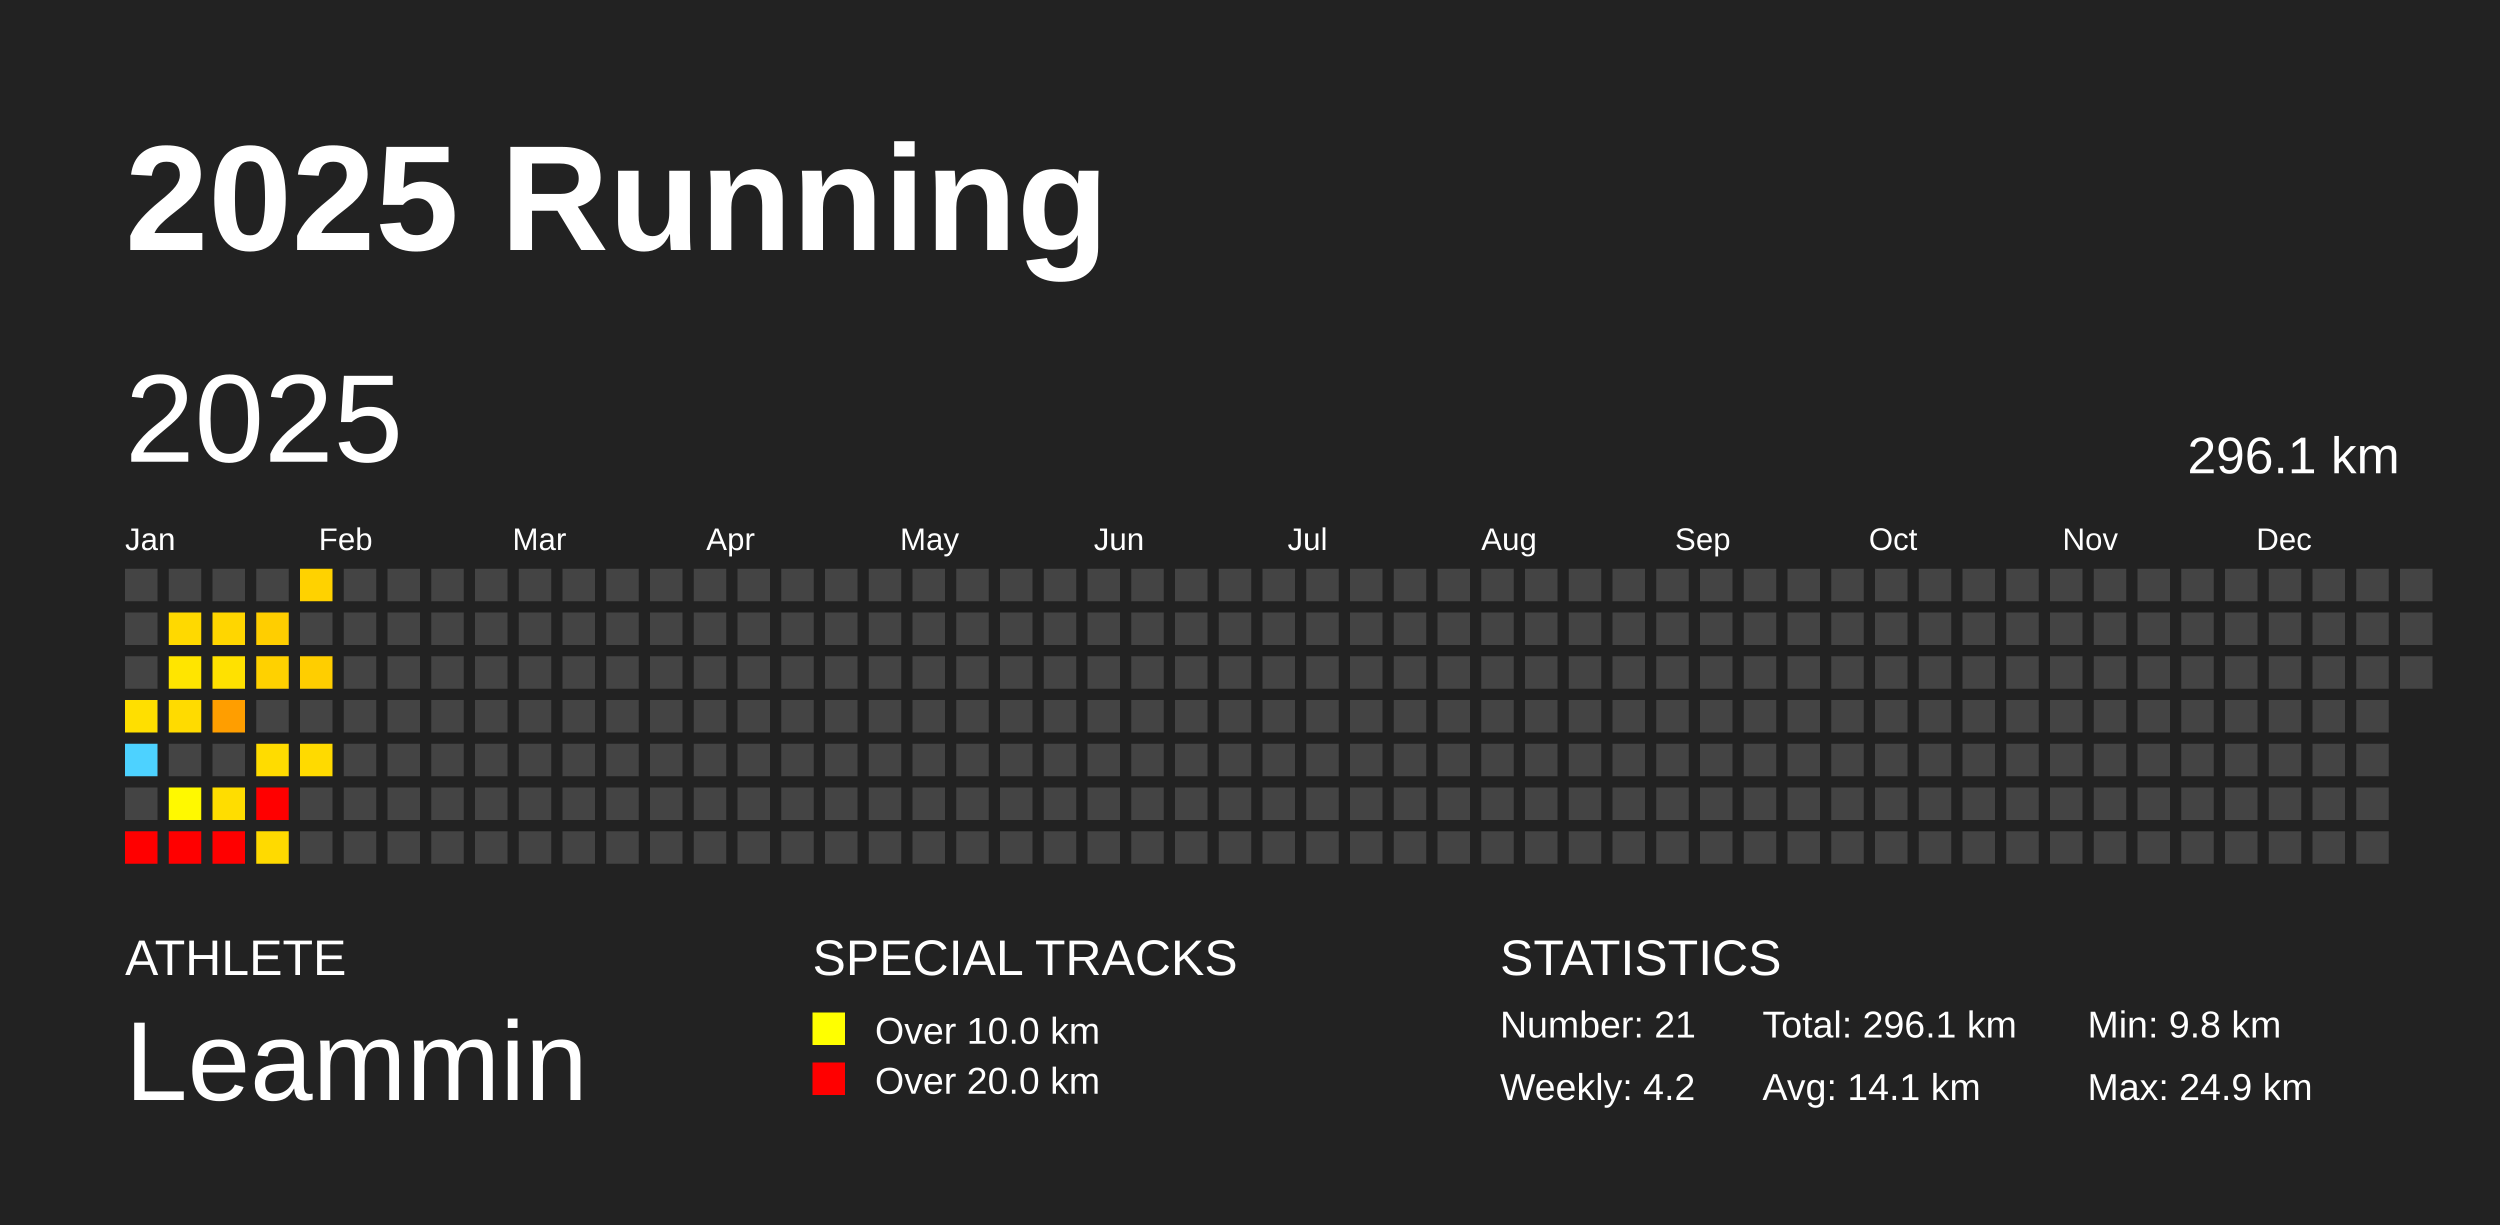
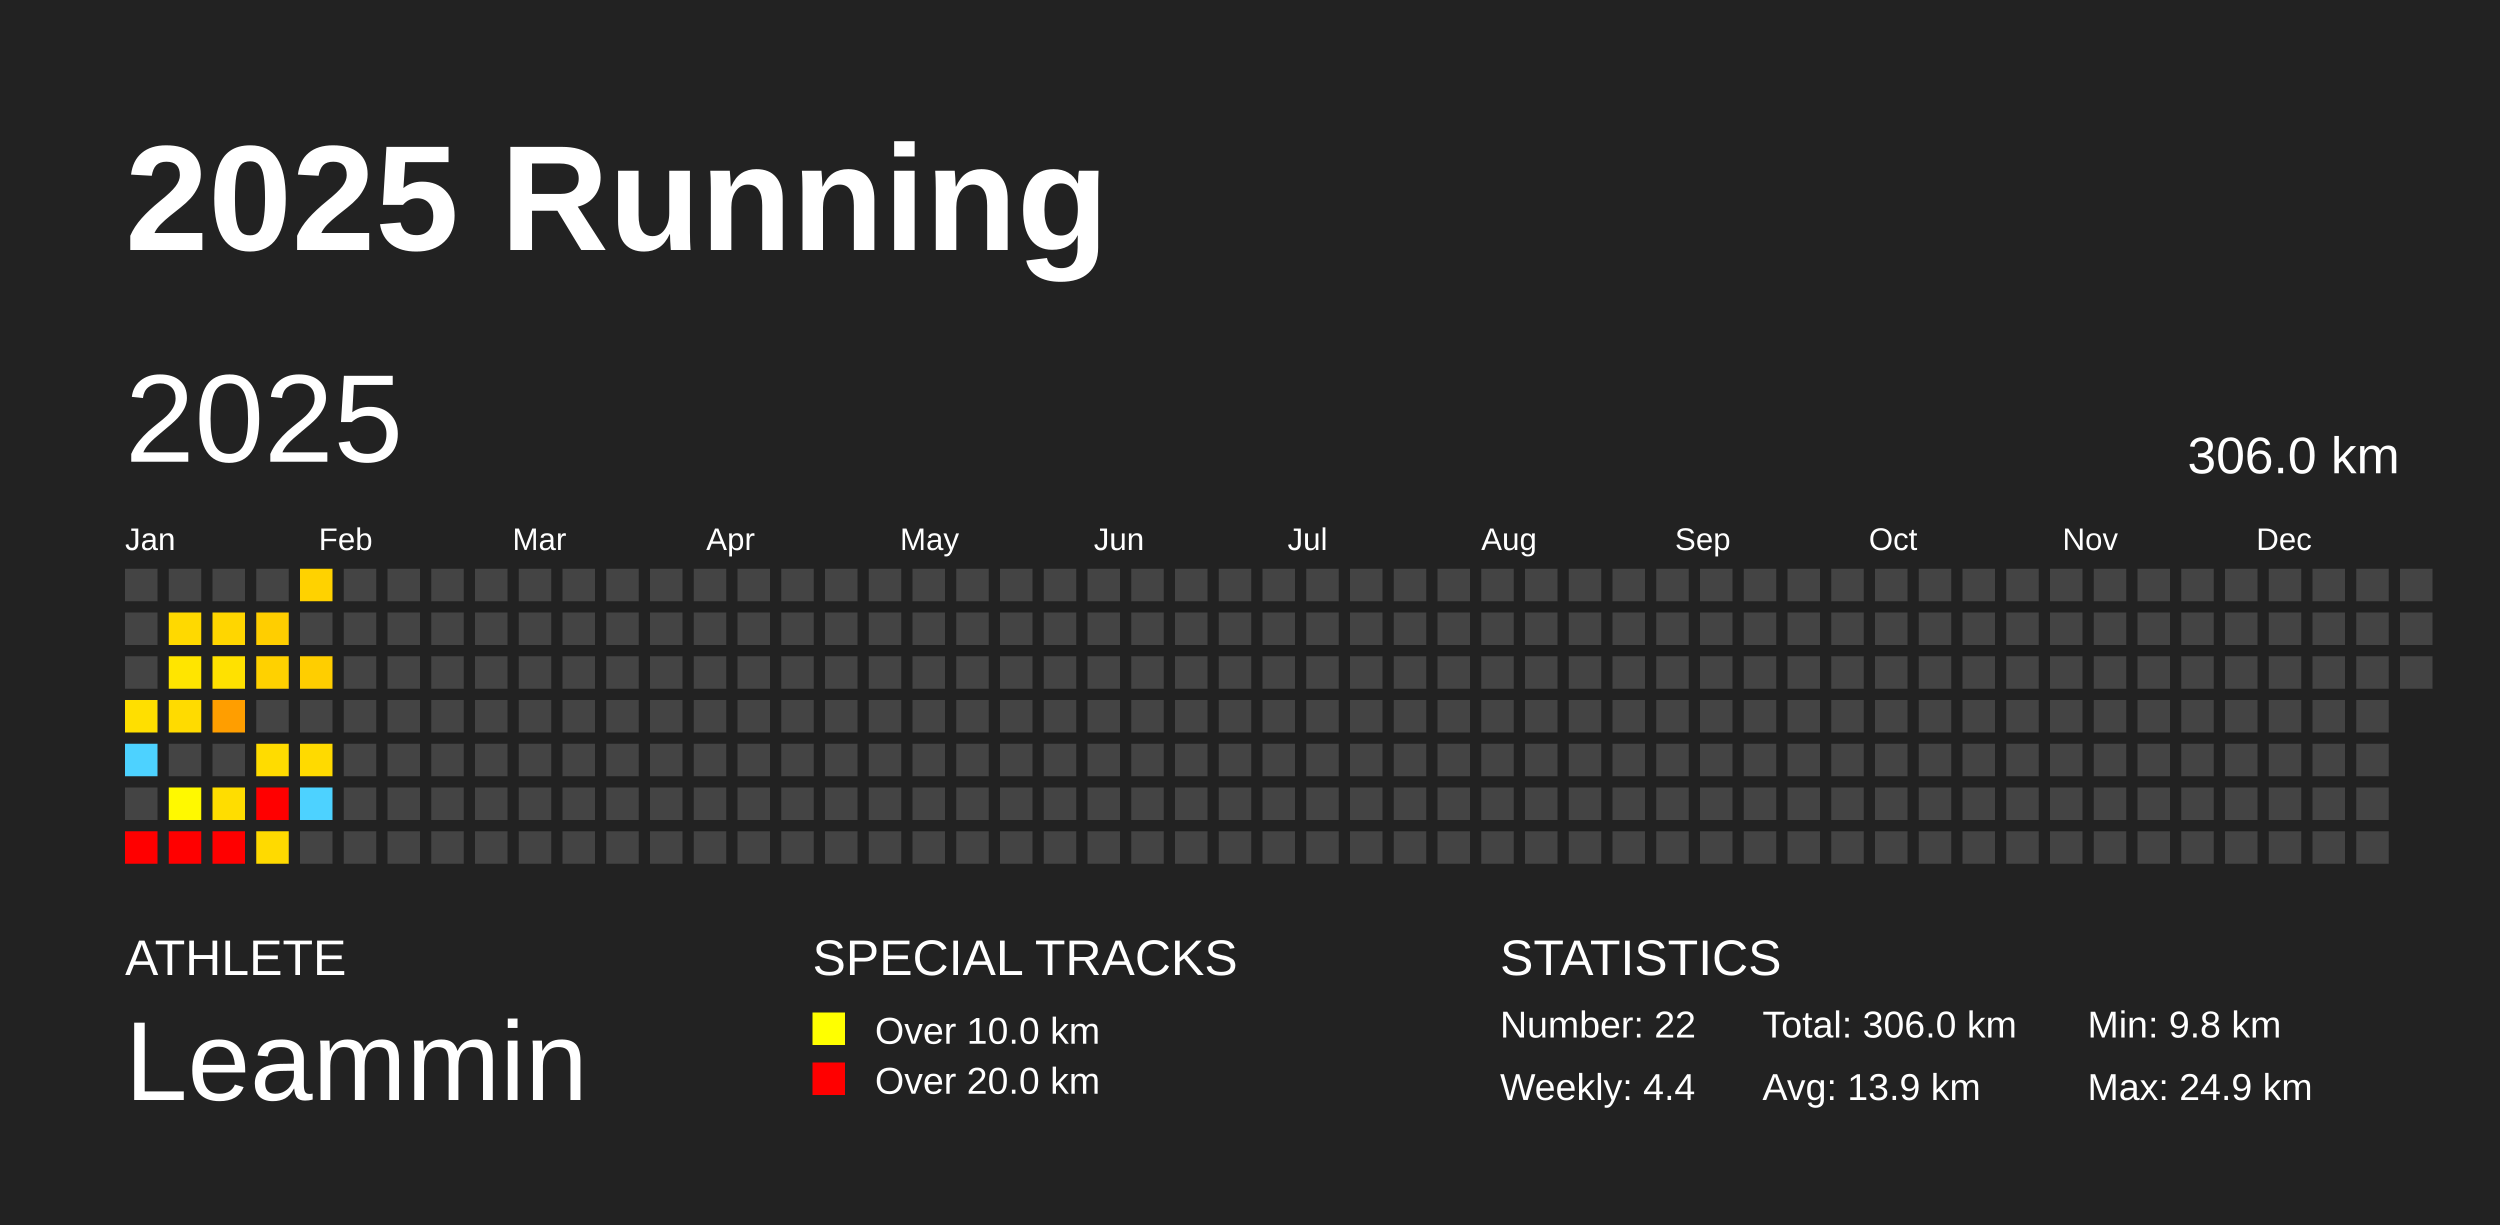
<svg xmlns="http://www.w3.org/2000/svg" baseProfile="full" height="98mm" version="1.1" viewBox="0,0,200,98" width="200mm">
  <defs />
  <rect fill="#222222" height="98" width="200" x="0" y="0" />
  <text fill="#FFFFFF" style="font-size:12px; font-family:Arial; font-weight:bold;" x="10" y="20">2025 Running</text>
  <text fill="#FFFFFF" style="font-size:4px; font-family:Arial" x="10" y="78">ATHLETE</text>
  <text fill="#FFFFFF" style="font-size:9px; font-family:Arial" x="10" y="88">Leammin</text>
  <text fill="#FFFFFF" style="font-size:4px; font-family:Arial" x="65" y="78">SPECIAL TRACKS</text>
  <rect fill="yellow" height="2.6" width="2.6" x="65" y="81" />
  <text fill="#FFFFFF" style="font-size:3px; font-family:Arial" x="70" y="83.5">Over 10.0 km</text>
  <rect fill="red" height="2.6" width="2.6" x="65" y="85" />
  <text fill="#FFFFFF" style="font-size:3px; font-family:Arial" x="70" y="87.5">Over 20.0 km</text>
  <text fill="#FFFFFF" style="font-size:4px; font-family:Arial" x="120" y="78">STATISTICS</text>
-   <text fill="#FFFFFF" style="font-size:3px; font-family:Arial" x="120" y="83">Number: 21</text>
-   <text fill="#FFFFFF" style="font-size:3px; font-family:Arial" x="120" y="88">Weekly: 4.2</text>
-   <text fill="#FFFFFF" style="font-size:3px; font-family:Arial" x="141" y="83">Total: 296.1 km</text>
-   <text fill="#FFFFFF" style="font-size:3px; font-family:Arial" x="141" y="88">Avg: 14.1 km</text>
+   <text fill="#FFFFFF" style="font-size:3px; font-family:Arial" x="120" y="83">Number: 22</text>
+   <text fill="#FFFFFF" style="font-size:3px; font-family:Arial" x="120" y="88">Weekly: 4.4</text>
+   <text fill="#FFFFFF" style="font-size:3px; font-family:Arial" x="141" y="83">Total: 306.0 km</text>
+   <text fill="#FFFFFF" style="font-size:3px; font-family:Arial" x="141" y="88">Avg: 13.9 km</text>
  <text fill="#FFFFFF" style="font-size:3px; font-family:Arial" x="167" y="83">Min: 9.8 km</text>
  <text fill="#FFFFFF" style="font-size:3px; font-family:Arial" x="167" y="88">Max: 24.9 km</text>
  <text dominant-baseline="hanging" fill="#FFFFFF" style="font-size:10.0px; font-family:Arial;" x="10" y="30">2025</text>
-   <text dominant-baseline="hanging" fill="#FFFFFF" style="font-size:4.125px; font-family:Arial;" x="175" y="35">296.1 km</text>
+   <text dominant-baseline="hanging" fill="#FFFFFF" style="font-size:4.125px; font-family:Arial;" x="175" y="35">306.0 km</text>
  <text fill="#FFFFFF" style="font-size:2.5px; font-family:Arial" x="10.0" y="44">Jan</text>
  <text fill="#FFFFFF" style="font-size:2.5px; font-family:Arial" x="25.5" y="44">Feb</text>
  <text fill="#FFFFFF" style="font-size:2.5px; font-family:Arial" x="41.0" y="44">Mar</text>
  <text fill="#FFFFFF" style="font-size:2.5px; font-family:Arial" x="56.5" y="44">Apr</text>
  <text fill="#FFFFFF" style="font-size:2.5px; font-family:Arial" x="72.0" y="44">May</text>
  <text fill="#FFFFFF" style="font-size:2.5px; font-family:Arial" x="87.5" y="44">Jun</text>
  <text fill="#FFFFFF" style="font-size:2.5px; font-family:Arial" x="103.0" y="44">Jul</text>
  <text fill="#FFFFFF" style="font-size:2.5px; font-family:Arial" x="118.5" y="44">Aug</text>
  <text fill="#FFFFFF" style="font-size:2.5px; font-family:Arial" x="134.0" y="44">Sep</text>
  <text fill="#FFFFFF" style="font-size:2.5px; font-family:Arial" x="149.5" y="44">Oct</text>
  <text fill="#FFFFFF" style="font-size:2.5px; font-family:Arial" x="165.0" y="44">Nov</text>
  <text fill="#FFFFFF" style="font-size:2.5px; font-family:Arial" x="180.5" y="44">Dec</text>
  <rect fill="#444444" height="2.6" width="2.6" x="10.0" y="45.5" />
  <rect fill="#444444" height="2.6" width="2.6" x="10.0" y="49.0" />
  <rect fill="#444444" height="2.6" width="2.6" x="10.0" y="52.5" />
  <rect fill="#ffdf00" height="2.6" width="2.6" x="10.0" y="56.0" />
  <rect fill="#4dd2ff" height="2.6" width="2.6" x="10.0" y="59.5" />
  <rect fill="#444444" height="2.6" width="2.6" x="10.0" y="63.0" />
  <rect fill="red" height="2.6" width="2.6" x="10.0" y="66.5" />
  <rect fill="#444444" height="2.6" width="2.6" x="13.5" y="45.5" />
  <rect fill="#ffd900" height="2.6" width="2.6" x="13.5" y="49.0" />
  <rect fill="#ffe500" height="2.6" width="2.6" x="13.5" y="52.5" />
  <rect fill="#ffdb00" height="2.6" width="2.6" x="13.5" y="56.0" />
  <rect fill="#444444" height="2.6" width="2.6" x="13.5" y="59.5" />
  <rect fill="#fff900" height="2.6" width="2.6" x="13.5" y="63.0" />
  <rect fill="red" height="2.6" width="2.6" x="13.5" y="66.5" />
  <rect fill="#444444" height="2.6" width="2.6" x="17.0" y="45.5" />
  <rect fill="#ffd600" height="2.6" width="2.6" x="17.0" y="49.0" />
  <rect fill="#ffe100" height="2.6" width="2.6" x="17.0" y="52.5" />
  <rect fill="#ff9e00" height="2.6" width="2.6" x="17.0" y="56.0" />
  <rect fill="#444444" height="2.6" width="2.6" x="17.0" y="59.5" />
  <rect fill="#ffdd00" height="2.6" width="2.6" x="17.0" y="63.0" />
  <rect fill="red" height="2.6" width="2.6" x="17.0" y="66.5" />
  <rect fill="#444444" height="2.6" width="2.6" x="20.5" y="45.5" />
  <rect fill="#ffce00" height="2.6" width="2.6" x="20.5" y="49.0" />
  <rect fill="#ffd100" height="2.6" width="2.6" x="20.5" y="52.5" />
  <rect fill="#444444" height="2.6" width="2.6" x="20.5" y="56.0" />
  <rect fill="#ffdc00" height="2.6" width="2.6" x="20.5" y="59.5" />
  <rect fill="red" height="2.6" width="2.6" x="20.5" y="63.0" />
  <rect fill="#ffda00" height="2.6" width="2.6" x="20.5" y="66.5" />
  <rect fill="#ffd200" height="2.6" width="2.6" x="24.0" y="45.5" />
  <rect fill="#444444" height="2.6" width="2.6" x="24.0" y="49.0" />
  <rect fill="#ffce00" height="2.6" width="2.6" x="24.0" y="52.5" />
  <rect fill="#444444" height="2.6" width="2.6" x="24.0" y="56.0" />
  <rect fill="#ffda00" height="2.6" width="2.6" x="24.0" y="59.5" />
-   <rect fill="#444444" height="2.6" width="2.6" x="24.0" y="63.0" />
+   <rect fill="#4dd2ff" height="2.6" width="2.6" x="24.0" y="63.0" />
  <rect fill="#444444" height="2.6" width="2.6" x="24.0" y="66.5" />
  <rect fill="#444444" height="2.6" width="2.6" x="27.5" y="45.5" />
  <rect fill="#444444" height="2.6" width="2.6" x="27.5" y="49.0" />
  <rect fill="#444444" height="2.6" width="2.6" x="27.5" y="52.5" />
  <rect fill="#444444" height="2.6" width="2.6" x="27.5" y="56.0" />
  <rect fill="#444444" height="2.6" width="2.6" x="27.5" y="59.5" />
  <rect fill="#444444" height="2.6" width="2.6" x="27.5" y="63.0" />
  <rect fill="#444444" height="2.6" width="2.6" x="27.5" y="66.5" />
  <rect fill="#444444" height="2.6" width="2.6" x="31.0" y="45.5" />
  <rect fill="#444444" height="2.6" width="2.6" x="31.0" y="49.0" />
  <rect fill="#444444" height="2.6" width="2.6" x="31.0" y="52.5" />
  <rect fill="#444444" height="2.6" width="2.6" x="31.0" y="56.0" />
  <rect fill="#444444" height="2.6" width="2.6" x="31.0" y="59.5" />
  <rect fill="#444444" height="2.6" width="2.6" x="31.0" y="63.0" />
  <rect fill="#444444" height="2.6" width="2.6" x="31.0" y="66.5" />
  <rect fill="#444444" height="2.6" width="2.6" x="34.5" y="45.5" />
  <rect fill="#444444" height="2.6" width="2.6" x="34.5" y="49.0" />
  <rect fill="#444444" height="2.6" width="2.6" x="34.5" y="52.5" />
  <rect fill="#444444" height="2.6" width="2.6" x="34.5" y="56.0" />
  <rect fill="#444444" height="2.6" width="2.6" x="34.5" y="59.5" />
  <rect fill="#444444" height="2.6" width="2.6" x="34.5" y="63.0" />
  <rect fill="#444444" height="2.6" width="2.6" x="34.5" y="66.5" />
  <rect fill="#444444" height="2.6" width="2.6" x="38.0" y="45.5" />
  <rect fill="#444444" height="2.6" width="2.6" x="38.0" y="49.0" />
  <rect fill="#444444" height="2.6" width="2.6" x="38.0" y="52.5" />
  <rect fill="#444444" height="2.6" width="2.6" x="38.0" y="56.0" />
  <rect fill="#444444" height="2.6" width="2.6" x="38.0" y="59.5" />
  <rect fill="#444444" height="2.6" width="2.6" x="38.0" y="63.0" />
  <rect fill="#444444" height="2.6" width="2.6" x="38.0" y="66.5" />
  <rect fill="#444444" height="2.6" width="2.6" x="41.5" y="45.5" />
  <rect fill="#444444" height="2.6" width="2.6" x="41.5" y="49.0" />
  <rect fill="#444444" height="2.6" width="2.6" x="41.5" y="52.5" />
  <rect fill="#444444" height="2.6" width="2.6" x="41.5" y="56.0" />
  <rect fill="#444444" height="2.6" width="2.6" x="41.5" y="59.5" />
  <rect fill="#444444" height="2.6" width="2.6" x="41.5" y="63.0" />
  <rect fill="#444444" height="2.6" width="2.6" x="41.5" y="66.5" />
  <rect fill="#444444" height="2.6" width="2.6" x="45.0" y="45.5" />
  <rect fill="#444444" height="2.6" width="2.6" x="45.0" y="49.0" />
  <rect fill="#444444" height="2.6" width="2.6" x="45.0" y="52.5" />
  <rect fill="#444444" height="2.6" width="2.6" x="45.0" y="56.0" />
  <rect fill="#444444" height="2.6" width="2.6" x="45.0" y="59.5" />
  <rect fill="#444444" height="2.6" width="2.6" x="45.0" y="63.0" />
  <rect fill="#444444" height="2.6" width="2.6" x="45.0" y="66.5" />
  <rect fill="#444444" height="2.6" width="2.6" x="48.5" y="45.5" />
  <rect fill="#444444" height="2.6" width="2.6" x="48.5" y="49.0" />
  <rect fill="#444444" height="2.6" width="2.6" x="48.5" y="52.5" />
  <rect fill="#444444" height="2.6" width="2.6" x="48.5" y="56.0" />
  <rect fill="#444444" height="2.6" width="2.6" x="48.5" y="59.5" />
  <rect fill="#444444" height="2.6" width="2.6" x="48.5" y="63.0" />
  <rect fill="#444444" height="2.6" width="2.6" x="48.5" y="66.5" />
  <rect fill="#444444" height="2.6" width="2.6" x="52.0" y="45.5" />
  <rect fill="#444444" height="2.6" width="2.6" x="52.0" y="49.0" />
  <rect fill="#444444" height="2.6" width="2.6" x="52.0" y="52.5" />
  <rect fill="#444444" height="2.6" width="2.6" x="52.0" y="56.0" />
  <rect fill="#444444" height="2.6" width="2.6" x="52.0" y="59.5" />
  <rect fill="#444444" height="2.6" width="2.6" x="52.0" y="63.0" />
  <rect fill="#444444" height="2.6" width="2.6" x="52.0" y="66.5" />
  <rect fill="#444444" height="2.6" width="2.6" x="55.5" y="45.5" />
  <rect fill="#444444" height="2.6" width="2.6" x="55.5" y="49.0" />
  <rect fill="#444444" height="2.6" width="2.6" x="55.5" y="52.5" />
  <rect fill="#444444" height="2.6" width="2.6" x="55.5" y="56.0" />
  <rect fill="#444444" height="2.6" width="2.6" x="55.5" y="59.5" />
  <rect fill="#444444" height="2.6" width="2.6" x="55.5" y="63.0" />
  <rect fill="#444444" height="2.6" width="2.6" x="55.5" y="66.5" />
  <rect fill="#444444" height="2.6" width="2.6" x="59.0" y="45.5" />
  <rect fill="#444444" height="2.6" width="2.6" x="59.0" y="49.0" />
  <rect fill="#444444" height="2.6" width="2.6" x="59.0" y="52.5" />
  <rect fill="#444444" height="2.6" width="2.6" x="59.0" y="56.0" />
  <rect fill="#444444" height="2.6" width="2.6" x="59.0" y="59.5" />
  <rect fill="#444444" height="2.6" width="2.6" x="59.0" y="63.0" />
  <rect fill="#444444" height="2.6" width="2.6" x="59.0" y="66.5" />
  <rect fill="#444444" height="2.6" width="2.6" x="62.5" y="45.5" />
  <rect fill="#444444" height="2.6" width="2.6" x="62.5" y="49.0" />
  <rect fill="#444444" height="2.6" width="2.6" x="62.5" y="52.5" />
  <rect fill="#444444" height="2.6" width="2.6" x="62.5" y="56.0" />
  <rect fill="#444444" height="2.6" width="2.6" x="62.5" y="59.5" />
  <rect fill="#444444" height="2.6" width="2.6" x="62.5" y="63.0" />
  <rect fill="#444444" height="2.6" width="2.6" x="62.5" y="66.5" />
  <rect fill="#444444" height="2.6" width="2.6" x="66.0" y="45.5" />
  <rect fill="#444444" height="2.6" width="2.6" x="66.0" y="49.0" />
  <rect fill="#444444" height="2.6" width="2.6" x="66.0" y="52.5" />
  <rect fill="#444444" height="2.6" width="2.6" x="66.0" y="56.0" />
  <rect fill="#444444" height="2.6" width="2.6" x="66.0" y="59.5" />
  <rect fill="#444444" height="2.6" width="2.6" x="66.0" y="63.0" />
  <rect fill="#444444" height="2.6" width="2.6" x="66.0" y="66.5" />
  <rect fill="#444444" height="2.6" width="2.6" x="69.5" y="45.5" />
  <rect fill="#444444" height="2.6" width="2.6" x="69.5" y="49.0" />
  <rect fill="#444444" height="2.6" width="2.6" x="69.5" y="52.5" />
  <rect fill="#444444" height="2.6" width="2.6" x="69.5" y="56.0" />
  <rect fill="#444444" height="2.6" width="2.6" x="69.5" y="59.5" />
  <rect fill="#444444" height="2.6" width="2.6" x="69.5" y="63.0" />
  <rect fill="#444444" height="2.6" width="2.6" x="69.5" y="66.5" />
  <rect fill="#444444" height="2.6" width="2.6" x="73.0" y="45.5" />
  <rect fill="#444444" height="2.6" width="2.6" x="73.0" y="49.0" />
  <rect fill="#444444" height="2.6" width="2.6" x="73.0" y="52.5" />
  <rect fill="#444444" height="2.6" width="2.6" x="73.0" y="56.0" />
  <rect fill="#444444" height="2.6" width="2.6" x="73.0" y="59.5" />
  <rect fill="#444444" height="2.6" width="2.6" x="73.0" y="63.0" />
  <rect fill="#444444" height="2.6" width="2.6" x="73.0" y="66.5" />
  <rect fill="#444444" height="2.6" width="2.6" x="76.5" y="45.5" />
  <rect fill="#444444" height="2.6" width="2.6" x="76.5" y="49.0" />
  <rect fill="#444444" height="2.6" width="2.6" x="76.5" y="52.5" />
  <rect fill="#444444" height="2.6" width="2.6" x="76.5" y="56.0" />
  <rect fill="#444444" height="2.6" width="2.6" x="76.5" y="59.5" />
  <rect fill="#444444" height="2.6" width="2.6" x="76.5" y="63.0" />
  <rect fill="#444444" height="2.6" width="2.6" x="76.5" y="66.5" />
  <rect fill="#444444" height="2.6" width="2.6" x="80.0" y="45.5" />
  <rect fill="#444444" height="2.6" width="2.6" x="80.0" y="49.0" />
  <rect fill="#444444" height="2.6" width="2.6" x="80.0" y="52.5" />
  <rect fill="#444444" height="2.6" width="2.6" x="80.0" y="56.0" />
  <rect fill="#444444" height="2.6" width="2.6" x="80.0" y="59.5" />
  <rect fill="#444444" height="2.6" width="2.6" x="80.0" y="63.0" />
  <rect fill="#444444" height="2.6" width="2.6" x="80.0" y="66.5" />
  <rect fill="#444444" height="2.6" width="2.6" x="83.5" y="45.5" />
  <rect fill="#444444" height="2.6" width="2.6" x="83.5" y="49.0" />
  <rect fill="#444444" height="2.6" width="2.6" x="83.5" y="52.5" />
  <rect fill="#444444" height="2.6" width="2.6" x="83.5" y="56.0" />
  <rect fill="#444444" height="2.6" width="2.6" x="83.5" y="59.5" />
  <rect fill="#444444" height="2.6" width="2.6" x="83.5" y="63.0" />
  <rect fill="#444444" height="2.6" width="2.6" x="83.5" y="66.5" />
  <rect fill="#444444" height="2.6" width="2.6" x="87.0" y="45.5" />
  <rect fill="#444444" height="2.6" width="2.6" x="87.0" y="49.0" />
  <rect fill="#444444" height="2.6" width="2.6" x="87.0" y="52.5" />
  <rect fill="#444444" height="2.6" width="2.6" x="87.0" y="56.0" />
  <rect fill="#444444" height="2.6" width="2.6" x="87.0" y="59.5" />
  <rect fill="#444444" height="2.6" width="2.6" x="87.0" y="63.0" />
  <rect fill="#444444" height="2.6" width="2.6" x="87.0" y="66.5" />
  <rect fill="#444444" height="2.6" width="2.6" x="90.5" y="45.5" />
  <rect fill="#444444" height="2.6" width="2.6" x="90.5" y="49.0" />
  <rect fill="#444444" height="2.6" width="2.6" x="90.5" y="52.5" />
  <rect fill="#444444" height="2.6" width="2.6" x="90.5" y="56.0" />
  <rect fill="#444444" height="2.6" width="2.6" x="90.5" y="59.5" />
  <rect fill="#444444" height="2.6" width="2.6" x="90.5" y="63.0" />
  <rect fill="#444444" height="2.6" width="2.6" x="90.5" y="66.5" />
  <rect fill="#444444" height="2.6" width="2.6" x="94.0" y="45.5" />
  <rect fill="#444444" height="2.6" width="2.6" x="94.0" y="49.0" />
  <rect fill="#444444" height="2.6" width="2.6" x="94.0" y="52.5" />
  <rect fill="#444444" height="2.6" width="2.6" x="94.0" y="56.0" />
  <rect fill="#444444" height="2.6" width="2.6" x="94.0" y="59.5" />
  <rect fill="#444444" height="2.6" width="2.6" x="94.0" y="63.0" />
  <rect fill="#444444" height="2.6" width="2.6" x="94.0" y="66.5" />
  <rect fill="#444444" height="2.6" width="2.6" x="97.5" y="45.5" />
  <rect fill="#444444" height="2.6" width="2.6" x="97.5" y="49.0" />
  <rect fill="#444444" height="2.6" width="2.6" x="97.5" y="52.5" />
  <rect fill="#444444" height="2.6" width="2.6" x="97.5" y="56.0" />
  <rect fill="#444444" height="2.6" width="2.6" x="97.5" y="59.5" />
  <rect fill="#444444" height="2.6" width="2.6" x="97.5" y="63.0" />
  <rect fill="#444444" height="2.6" width="2.6" x="97.5" y="66.5" />
  <rect fill="#444444" height="2.6" width="2.6" x="101.0" y="45.5" />
  <rect fill="#444444" height="2.6" width="2.6" x="101.0" y="49.0" />
  <rect fill="#444444" height="2.6" width="2.6" x="101.0" y="52.5" />
  <rect fill="#444444" height="2.6" width="2.6" x="101.0" y="56.0" />
  <rect fill="#444444" height="2.6" width="2.6" x="101.0" y="59.5" />
  <rect fill="#444444" height="2.6" width="2.6" x="101.0" y="63.0" />
  <rect fill="#444444" height="2.6" width="2.6" x="101.0" y="66.5" />
  <rect fill="#444444" height="2.6" width="2.6" x="104.5" y="45.5" />
  <rect fill="#444444" height="2.6" width="2.6" x="104.5" y="49.0" />
  <rect fill="#444444" height="2.6" width="2.6" x="104.5" y="52.5" />
  <rect fill="#444444" height="2.6" width="2.6" x="104.5" y="56.0" />
  <rect fill="#444444" height="2.6" width="2.6" x="104.5" y="59.5" />
  <rect fill="#444444" height="2.6" width="2.6" x="104.5" y="63.0" />
  <rect fill="#444444" height="2.6" width="2.6" x="104.5" y="66.5" />
  <rect fill="#444444" height="2.6" width="2.6" x="108.0" y="45.5" />
  <rect fill="#444444" height="2.6" width="2.6" x="108.0" y="49.0" />
  <rect fill="#444444" height="2.6" width="2.6" x="108.0" y="52.5" />
  <rect fill="#444444" height="2.6" width="2.6" x="108.0" y="56.0" />
  <rect fill="#444444" height="2.6" width="2.6" x="108.0" y="59.5" />
  <rect fill="#444444" height="2.6" width="2.6" x="108.0" y="63.0" />
  <rect fill="#444444" height="2.6" width="2.6" x="108.0" y="66.5" />
  <rect fill="#444444" height="2.6" width="2.6" x="111.5" y="45.5" />
  <rect fill="#444444" height="2.6" width="2.6" x="111.5" y="49.0" />
  <rect fill="#444444" height="2.6" width="2.6" x="111.5" y="52.5" />
  <rect fill="#444444" height="2.6" width="2.6" x="111.5" y="56.0" />
  <rect fill="#444444" height="2.6" width="2.6" x="111.5" y="59.5" />
  <rect fill="#444444" height="2.6" width="2.6" x="111.5" y="63.0" />
  <rect fill="#444444" height="2.6" width="2.6" x="111.5" y="66.5" />
  <rect fill="#444444" height="2.6" width="2.6" x="115.0" y="45.5" />
  <rect fill="#444444" height="2.6" width="2.6" x="115.0" y="49.0" />
  <rect fill="#444444" height="2.6" width="2.6" x="115.0" y="52.5" />
  <rect fill="#444444" height="2.6" width="2.6" x="115.0" y="56.0" />
  <rect fill="#444444" height="2.6" width="2.6" x="115.0" y="59.5" />
  <rect fill="#444444" height="2.6" width="2.6" x="115.0" y="63.0" />
  <rect fill="#444444" height="2.6" width="2.6" x="115.0" y="66.5" />
  <rect fill="#444444" height="2.6" width="2.6" x="118.5" y="45.5" />
  <rect fill="#444444" height="2.6" width="2.6" x="118.5" y="49.0" />
  <rect fill="#444444" height="2.6" width="2.6" x="118.5" y="52.5" />
  <rect fill="#444444" height="2.6" width="2.6" x="118.5" y="56.0" />
  <rect fill="#444444" height="2.6" width="2.6" x="118.5" y="59.5" />
  <rect fill="#444444" height="2.6" width="2.6" x="118.5" y="63.0" />
  <rect fill="#444444" height="2.6" width="2.6" x="118.5" y="66.5" />
  <rect fill="#444444" height="2.6" width="2.6" x="122.0" y="45.5" />
  <rect fill="#444444" height="2.6" width="2.6" x="122.0" y="49.0" />
  <rect fill="#444444" height="2.6" width="2.6" x="122.0" y="52.5" />
  <rect fill="#444444" height="2.6" width="2.6" x="122.0" y="56.0" />
  <rect fill="#444444" height="2.6" width="2.6" x="122.0" y="59.5" />
  <rect fill="#444444" height="2.6" width="2.6" x="122.0" y="63.0" />
  <rect fill="#444444" height="2.6" width="2.6" x="122.0" y="66.5" />
  <rect fill="#444444" height="2.6" width="2.6" x="125.5" y="45.5" />
  <rect fill="#444444" height="2.6" width="2.6" x="125.5" y="49.0" />
  <rect fill="#444444" height="2.6" width="2.6" x="125.5" y="52.5" />
  <rect fill="#444444" height="2.6" width="2.6" x="125.5" y="56.0" />
  <rect fill="#444444" height="2.6" width="2.6" x="125.5" y="59.5" />
  <rect fill="#444444" height="2.6" width="2.6" x="125.5" y="63.0" />
  <rect fill="#444444" height="2.6" width="2.6" x="125.5" y="66.5" />
  <rect fill="#444444" height="2.6" width="2.6" x="129.0" y="45.5" />
  <rect fill="#444444" height="2.6" width="2.6" x="129.0" y="49.0" />
  <rect fill="#444444" height="2.6" width="2.6" x="129.0" y="52.5" />
  <rect fill="#444444" height="2.6" width="2.6" x="129.0" y="56.0" />
  <rect fill="#444444" height="2.6" width="2.6" x="129.0" y="59.5" />
  <rect fill="#444444" height="2.6" width="2.6" x="129.0" y="63.0" />
  <rect fill="#444444" height="2.6" width="2.6" x="129.0" y="66.5" />
  <rect fill="#444444" height="2.6" width="2.6" x="132.5" y="45.5" />
  <rect fill="#444444" height="2.6" width="2.6" x="132.5" y="49.0" />
  <rect fill="#444444" height="2.6" width="2.6" x="132.5" y="52.5" />
  <rect fill="#444444" height="2.6" width="2.6" x="132.5" y="56.0" />
  <rect fill="#444444" height="2.6" width="2.6" x="132.5" y="59.5" />
  <rect fill="#444444" height="2.6" width="2.6" x="132.5" y="63.0" />
  <rect fill="#444444" height="2.6" width="2.6" x="132.5" y="66.5" />
  <rect fill="#444444" height="2.6" width="2.6" x="136.0" y="45.5" />
  <rect fill="#444444" height="2.6" width="2.6" x="136.0" y="49.0" />
  <rect fill="#444444" height="2.6" width="2.6" x="136.0" y="52.5" />
  <rect fill="#444444" height="2.6" width="2.6" x="136.0" y="56.0" />
  <rect fill="#444444" height="2.6" width="2.6" x="136.0" y="59.5" />
  <rect fill="#444444" height="2.6" width="2.6" x="136.0" y="63.0" />
  <rect fill="#444444" height="2.6" width="2.6" x="136.0" y="66.5" />
  <rect fill="#444444" height="2.6" width="2.6" x="139.5" y="45.5" />
  <rect fill="#444444" height="2.6" width="2.6" x="139.5" y="49.0" />
  <rect fill="#444444" height="2.6" width="2.6" x="139.5" y="52.5" />
  <rect fill="#444444" height="2.6" width="2.6" x="139.5" y="56.0" />
  <rect fill="#444444" height="2.6" width="2.6" x="139.5" y="59.5" />
  <rect fill="#444444" height="2.6" width="2.6" x="139.5" y="63.0" />
  <rect fill="#444444" height="2.6" width="2.6" x="139.5" y="66.5" />
  <rect fill="#444444" height="2.6" width="2.6" x="143.0" y="45.5" />
  <rect fill="#444444" height="2.6" width="2.6" x="143.0" y="49.0" />
  <rect fill="#444444" height="2.6" width="2.6" x="143.0" y="52.5" />
  <rect fill="#444444" height="2.6" width="2.6" x="143.0" y="56.0" />
  <rect fill="#444444" height="2.6" width="2.6" x="143.0" y="59.5" />
  <rect fill="#444444" height="2.6" width="2.6" x="143.0" y="63.0" />
  <rect fill="#444444" height="2.6" width="2.6" x="143.0" y="66.5" />
  <rect fill="#444444" height="2.6" width="2.6" x="146.5" y="45.5" />
  <rect fill="#444444" height="2.6" width="2.6" x="146.5" y="49.0" />
  <rect fill="#444444" height="2.6" width="2.6" x="146.5" y="52.5" />
  <rect fill="#444444" height="2.6" width="2.6" x="146.5" y="56.0" />
  <rect fill="#444444" height="2.6" width="2.6" x="146.5" y="59.5" />
  <rect fill="#444444" height="2.6" width="2.6" x="146.5" y="63.0" />
  <rect fill="#444444" height="2.6" width="2.6" x="146.5" y="66.5" />
  <rect fill="#444444" height="2.6" width="2.6" x="150.0" y="45.5" />
  <rect fill="#444444" height="2.6" width="2.6" x="150.0" y="49.0" />
  <rect fill="#444444" height="2.6" width="2.6" x="150.0" y="52.5" />
  <rect fill="#444444" height="2.6" width="2.6" x="150.0" y="56.0" />
  <rect fill="#444444" height="2.6" width="2.6" x="150.0" y="59.5" />
  <rect fill="#444444" height="2.6" width="2.6" x="150.0" y="63.0" />
  <rect fill="#444444" height="2.6" width="2.6" x="150.0" y="66.5" />
  <rect fill="#444444" height="2.6" width="2.6" x="153.5" y="45.5" />
  <rect fill="#444444" height="2.6" width="2.6" x="153.5" y="49.0" />
  <rect fill="#444444" height="2.6" width="2.6" x="153.5" y="52.5" />
  <rect fill="#444444" height="2.6" width="2.6" x="153.5" y="56.0" />
  <rect fill="#444444" height="2.6" width="2.6" x="153.5" y="59.5" />
  <rect fill="#444444" height="2.6" width="2.6" x="153.5" y="63.0" />
  <rect fill="#444444" height="2.6" width="2.6" x="153.5" y="66.5" />
  <rect fill="#444444" height="2.6" width="2.6" x="157.0" y="45.5" />
  <rect fill="#444444" height="2.6" width="2.6" x="157.0" y="49.0" />
  <rect fill="#444444" height="2.6" width="2.6" x="157.0" y="52.5" />
  <rect fill="#444444" height="2.6" width="2.6" x="157.0" y="56.0" />
  <rect fill="#444444" height="2.6" width="2.6" x="157.0" y="59.5" />
  <rect fill="#444444" height="2.6" width="2.6" x="157.0" y="63.0" />
  <rect fill="#444444" height="2.6" width="2.6" x="157.0" y="66.5" />
  <rect fill="#444444" height="2.6" width="2.6" x="160.5" y="45.5" />
  <rect fill="#444444" height="2.6" width="2.6" x="160.5" y="49.0" />
  <rect fill="#444444" height="2.6" width="2.6" x="160.5" y="52.5" />
  <rect fill="#444444" height="2.6" width="2.6" x="160.5" y="56.0" />
  <rect fill="#444444" height="2.6" width="2.6" x="160.5" y="59.5" />
  <rect fill="#444444" height="2.6" width="2.6" x="160.5" y="63.0" />
  <rect fill="#444444" height="2.6" width="2.6" x="160.5" y="66.5" />
  <rect fill="#444444" height="2.6" width="2.6" x="164.0" y="45.5" />
  <rect fill="#444444" height="2.6" width="2.6" x="164.0" y="49.0" />
  <rect fill="#444444" height="2.6" width="2.6" x="164.0" y="52.5" />
  <rect fill="#444444" height="2.6" width="2.6" x="164.0" y="56.0" />
  <rect fill="#444444" height="2.6" width="2.6" x="164.0" y="59.5" />
  <rect fill="#444444" height="2.6" width="2.6" x="164.0" y="63.0" />
  <rect fill="#444444" height="2.6" width="2.6" x="164.0" y="66.5" />
  <rect fill="#444444" height="2.6" width="2.6" x="167.5" y="45.5" />
  <rect fill="#444444" height="2.6" width="2.6" x="167.5" y="49.0" />
  <rect fill="#444444" height="2.6" width="2.6" x="167.5" y="52.5" />
  <rect fill="#444444" height="2.6" width="2.6" x="167.5" y="56.0" />
  <rect fill="#444444" height="2.6" width="2.6" x="167.5" y="59.5" />
  <rect fill="#444444" height="2.6" width="2.6" x="167.5" y="63.0" />
  <rect fill="#444444" height="2.6" width="2.6" x="167.5" y="66.5" />
  <rect fill="#444444" height="2.6" width="2.6" x="171.0" y="45.5" />
  <rect fill="#444444" height="2.6" width="2.6" x="171.0" y="49.0" />
  <rect fill="#444444" height="2.6" width="2.6" x="171.0" y="52.5" />
  <rect fill="#444444" height="2.6" width="2.6" x="171.0" y="56.0" />
  <rect fill="#444444" height="2.6" width="2.6" x="171.0" y="59.5" />
  <rect fill="#444444" height="2.6" width="2.6" x="171.0" y="63.0" />
  <rect fill="#444444" height="2.6" width="2.6" x="171.0" y="66.5" />
  <rect fill="#444444" height="2.6" width="2.6" x="174.5" y="45.5" />
  <rect fill="#444444" height="2.6" width="2.6" x="174.5" y="49.0" />
  <rect fill="#444444" height="2.6" width="2.6" x="174.5" y="52.5" />
  <rect fill="#444444" height="2.6" width="2.6" x="174.5" y="56.0" />
  <rect fill="#444444" height="2.6" width="2.6" x="174.5" y="59.5" />
  <rect fill="#444444" height="2.6" width="2.6" x="174.5" y="63.0" />
  <rect fill="#444444" height="2.6" width="2.6" x="174.5" y="66.5" />
  <rect fill="#444444" height="2.6" width="2.6" x="178.0" y="45.5" />
  <rect fill="#444444" height="2.6" width="2.6" x="178.0" y="49.0" />
  <rect fill="#444444" height="2.6" width="2.6" x="178.0" y="52.5" />
  <rect fill="#444444" height="2.6" width="2.6" x="178.0" y="56.0" />
  <rect fill="#444444" height="2.6" width="2.6" x="178.0" y="59.5" />
  <rect fill="#444444" height="2.6" width="2.6" x="178.0" y="63.0" />
  <rect fill="#444444" height="2.6" width="2.6" x="178.0" y="66.5" />
  <rect fill="#444444" height="2.6" width="2.6" x="181.5" y="45.5" />
  <rect fill="#444444" height="2.6" width="2.6" x="181.5" y="49.0" />
  <rect fill="#444444" height="2.6" width="2.6" x="181.5" y="52.5" />
  <rect fill="#444444" height="2.6" width="2.6" x="181.5" y="56.0" />
  <rect fill="#444444" height="2.6" width="2.6" x="181.5" y="59.5" />
  <rect fill="#444444" height="2.6" width="2.6" x="181.5" y="63.0" />
  <rect fill="#444444" height="2.6" width="2.6" x="181.5" y="66.5" />
  <rect fill="#444444" height="2.6" width="2.6" x="185.0" y="45.5" />
  <rect fill="#444444" height="2.6" width="2.6" x="185.0" y="49.0" />
  <rect fill="#444444" height="2.6" width="2.6" x="185.0" y="52.5" />
  <rect fill="#444444" height="2.6" width="2.6" x="185.0" y="56.0" />
  <rect fill="#444444" height="2.6" width="2.6" x="185.0" y="59.5" />
  <rect fill="#444444" height="2.6" width="2.6" x="185.0" y="63.0" />
  <rect fill="#444444" height="2.6" width="2.6" x="185.0" y="66.5" />
  <rect fill="#444444" height="2.6" width="2.6" x="188.5" y="45.5" />
  <rect fill="#444444" height="2.6" width="2.6" x="188.5" y="49.0" />
  <rect fill="#444444" height="2.6" width="2.6" x="188.5" y="52.5" />
  <rect fill="#444444" height="2.6" width="2.6" x="188.5" y="56.0" />
  <rect fill="#444444" height="2.6" width="2.6" x="188.5" y="59.5" />
  <rect fill="#444444" height="2.6" width="2.6" x="188.5" y="63.0" />
  <rect fill="#444444" height="2.6" width="2.6" x="188.5" y="66.5" />
  <rect fill="#444444" height="2.6" width="2.6" x="192.0" y="45.5" />
  <rect fill="#444444" height="2.6" width="2.6" x="192.0" y="49.0" />
  <rect fill="#444444" height="2.6" width="2.6" x="192.0" y="52.5" />
</svg>
